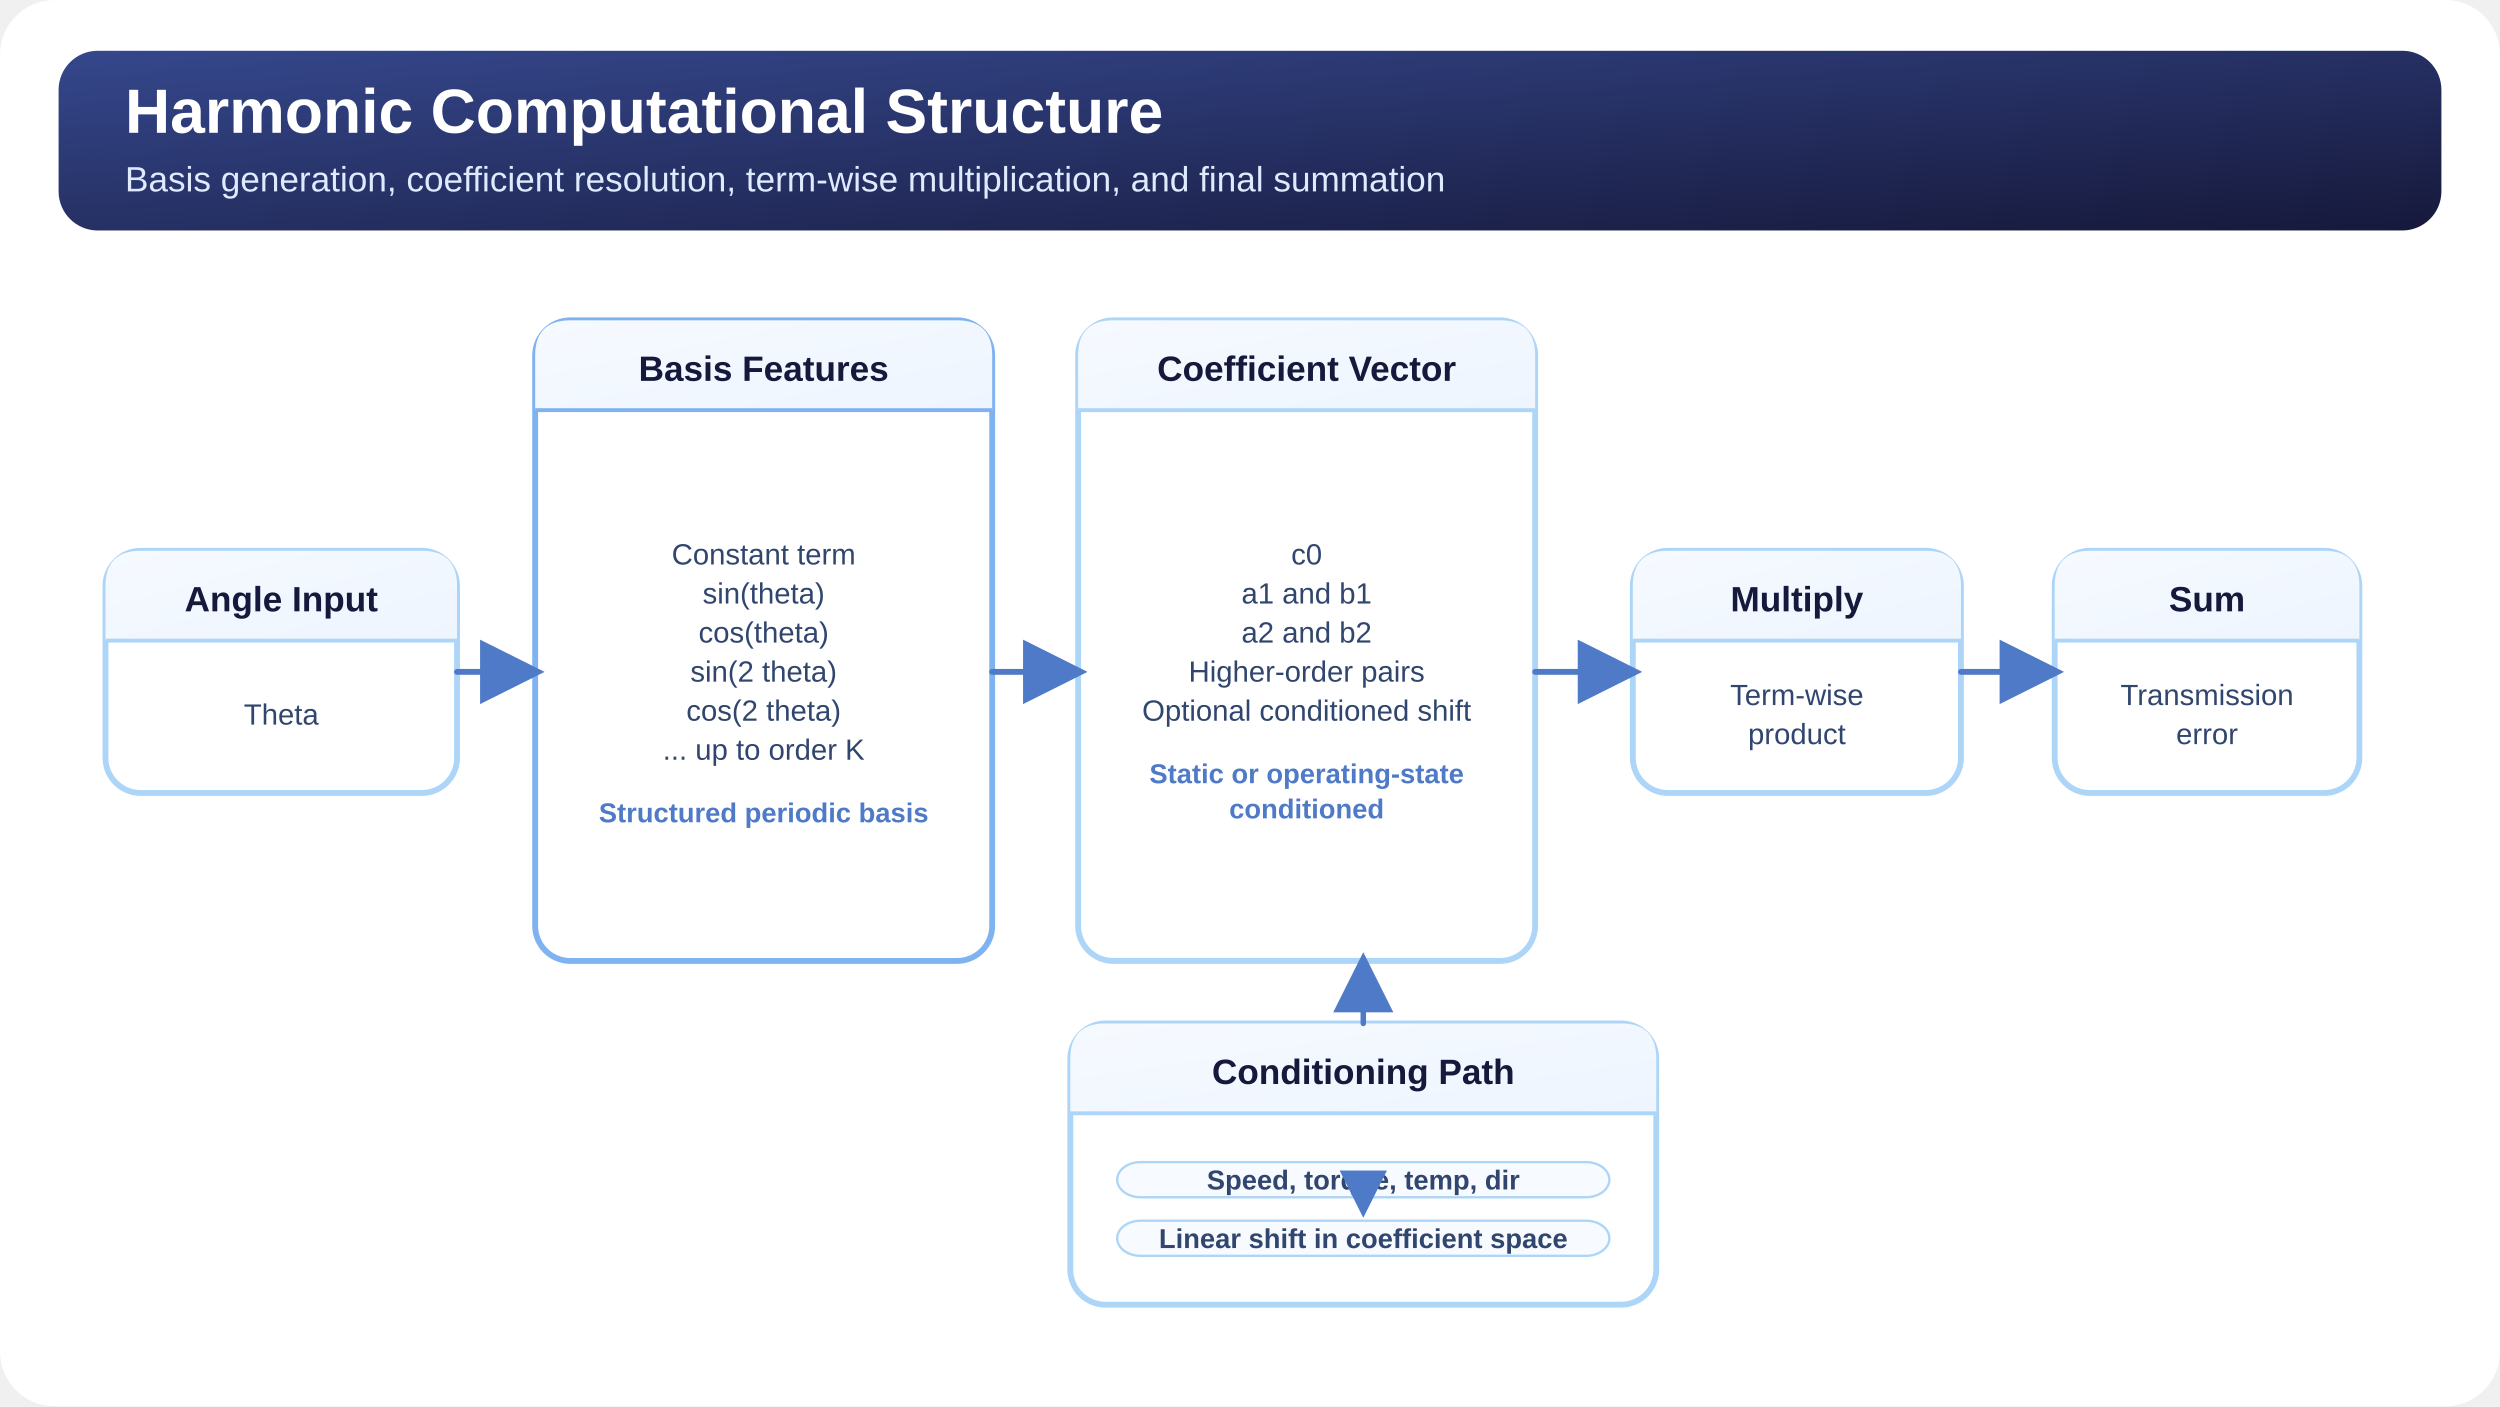
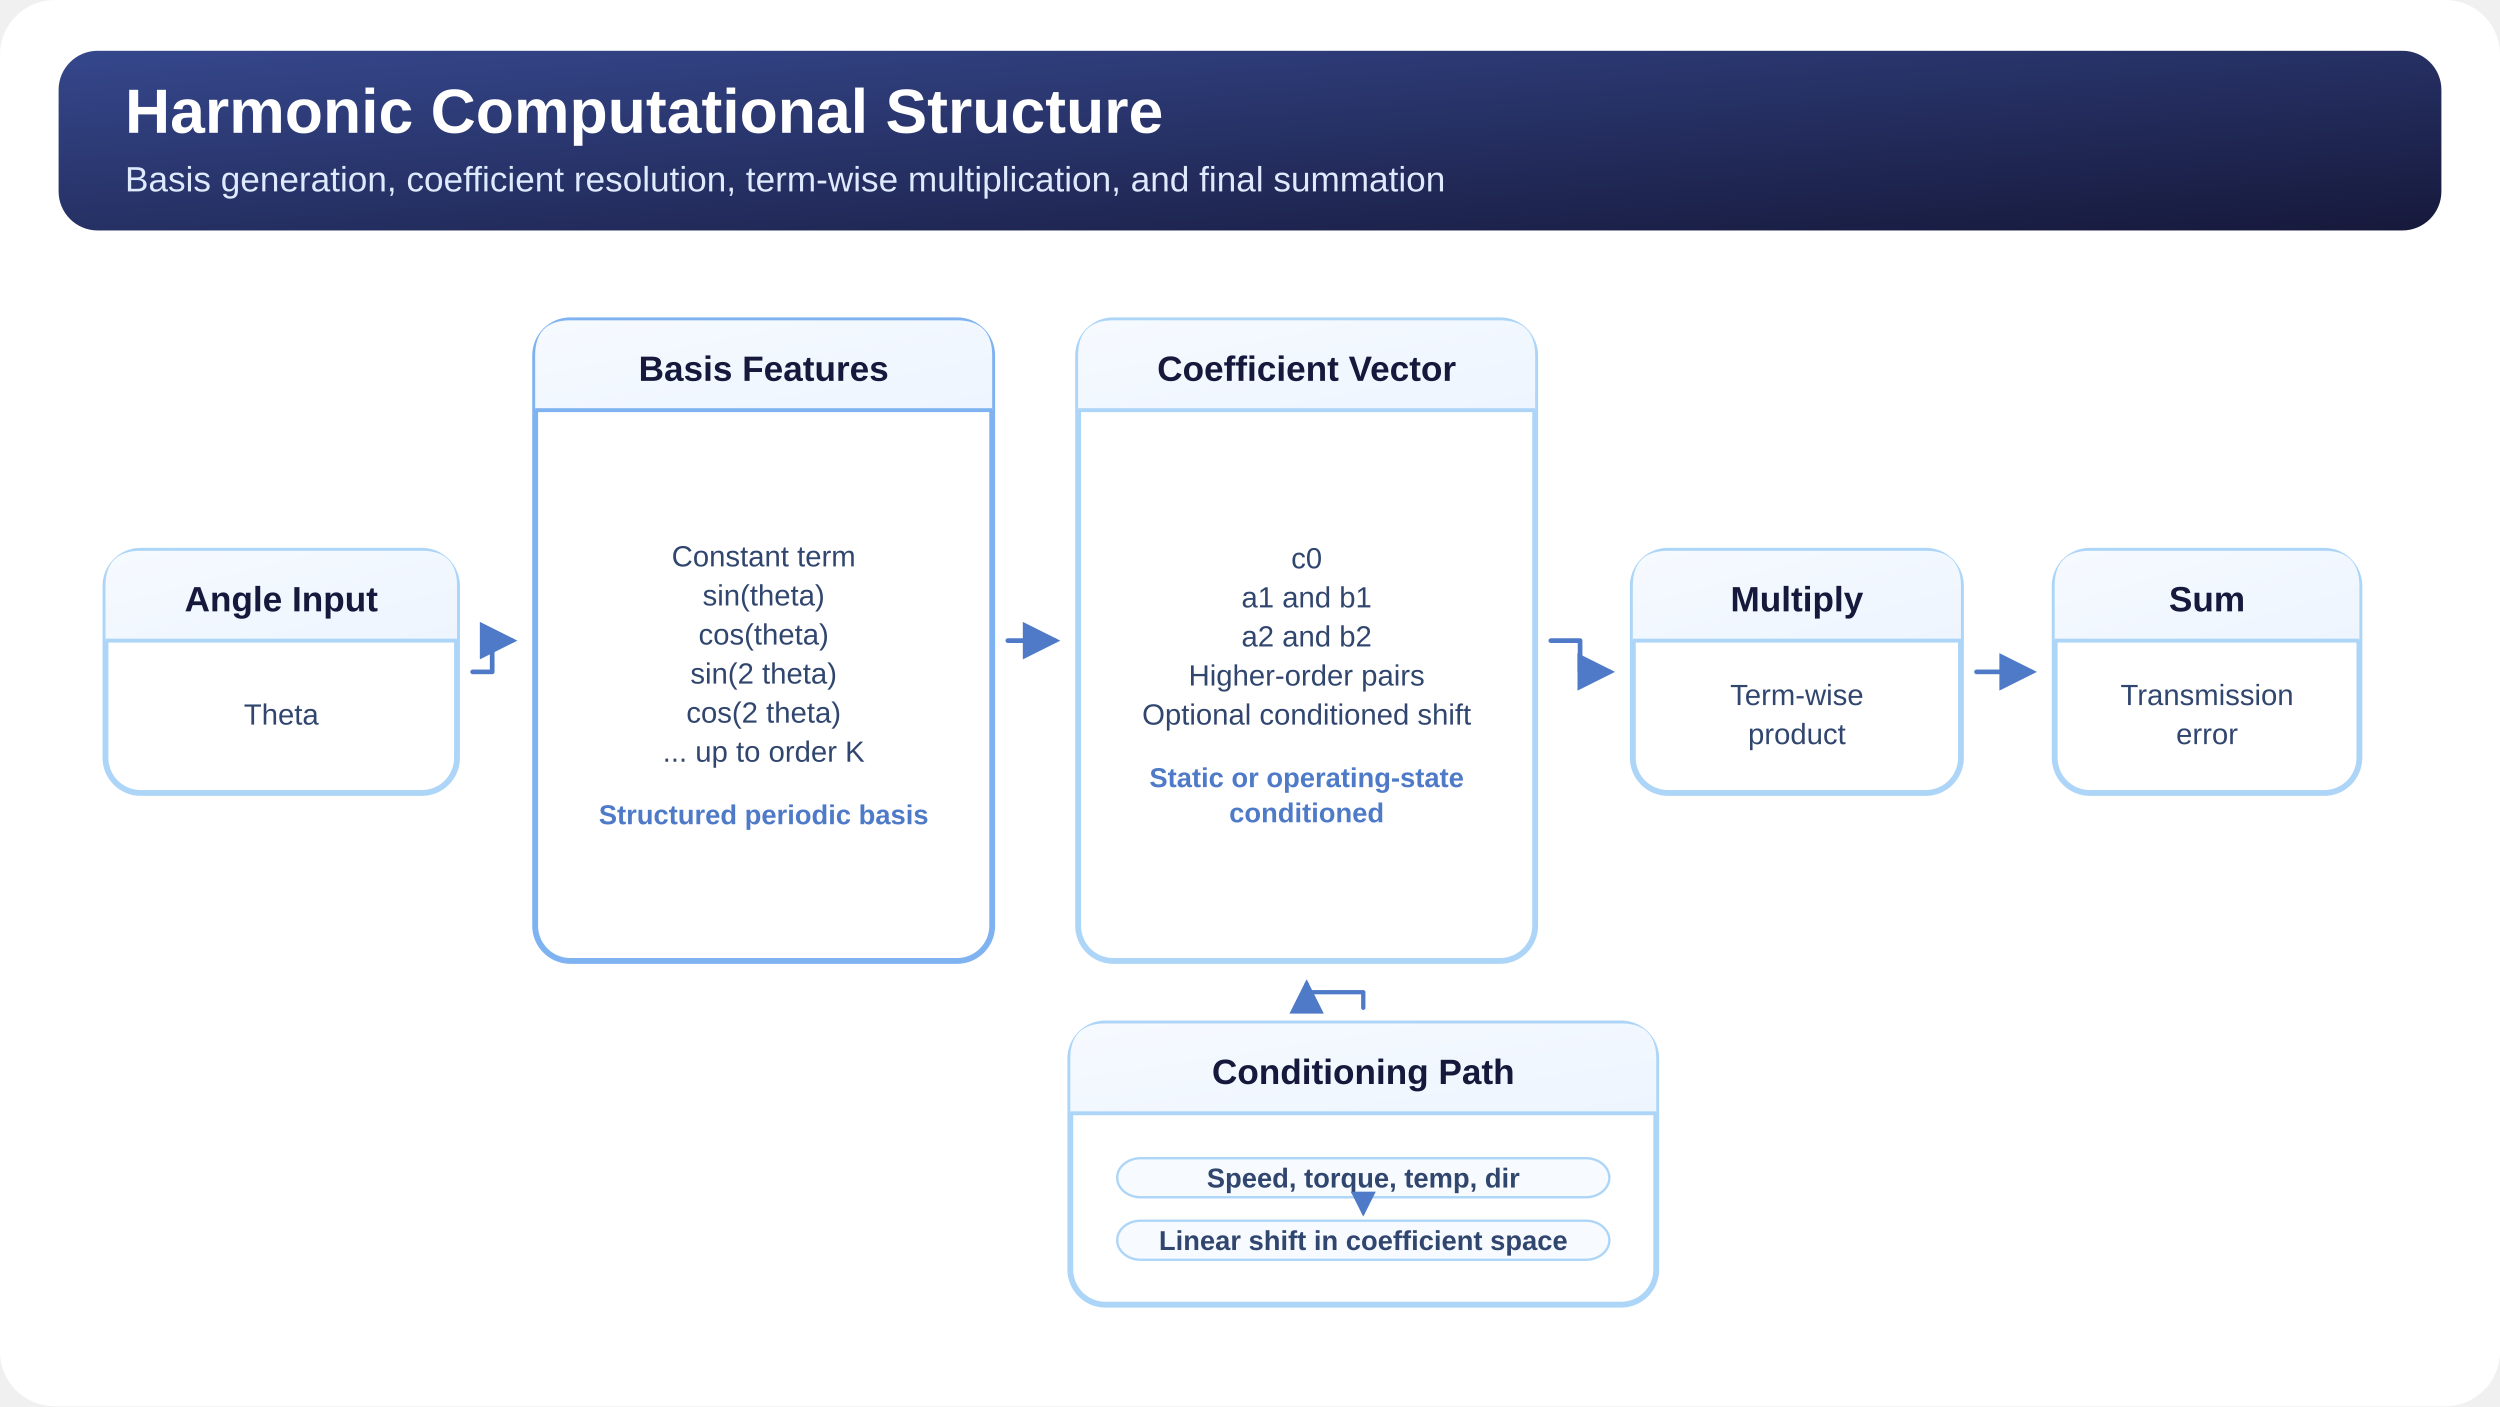
<svg xmlns="http://www.w3.org/2000/svg" width="1280" height="720" viewBox="0 0 1280 720" role="img" aria-labelledby="title desc">
  <defs>
    <linearGradient id="canvas_header" x1="0" y1="0" x2="1" y2="1">
      <stop offset="0%" stop-color="#35478C" />
      <stop offset="100%" stop-color="#16193B" />
    </linearGradient>
    <linearGradient id="card_header" x1="0" y1="0" x2="1" y2="1">
      <stop offset="0%" stop-color="#F6FAFF" />
      <stop offset="100%" stop-color="#EEF5FF" />
    </linearGradient>
-     <marker id="arrow_head" markerWidth="11" markerHeight="11" refX="9.4" refY="5.5" orient="auto" markerUnits="strokeWidth">
-       <path d="M0,0 L11,5.5 L0,11 Z" fill="#4E7AC7" />
+     <marker id="arrow_head" markerWidth="8" markerHeight="8" refX="6.8" refY="4" orient="auto" markerUnits="strokeWidth">
+       <path d="M0,0 L8,4 L0,8 Z" fill="#4E7AC7" />
    </marker>
    <style>
      .canvas-title { font: 700 32px 'Segoe UI', Arial, sans-serif; fill: #ffffff; }
      .canvas-subtitle { font: 500 18px 'Segoe UI', Arial, sans-serif; fill: #dfeaff; }
      .card-title { font: 700 18px 'Segoe UI', Arial, sans-serif; fill: #16193B; }
      .card-text { font: 500 15px 'Segoe UI', Arial, sans-serif; fill: #31466E; }
      .card-note { font: 600 14px 'Segoe UI', Arial, sans-serif; fill: #4E7AC7; }
      .label { font: 700 16px 'Segoe UI', Arial, sans-serif; fill: #16193B; }
      .tiny { font: 600 14px 'Segoe UI', Arial, sans-serif; fill: #4E7AC7; }
      .node-label { font: 700 12px 'Segoe UI', Arial, sans-serif; fill: #16193B; }
      .node-small-label { font: 700 11px 'Segoe UI', Arial, sans-serif; fill: #16193B; }
      .flow-row-text { font: 600 14px 'Segoe UI', Arial, sans-serif; fill: #31466E; }
    </style>
  </defs>
  <rect x="0" y="0" width="1280" height="720" rx="28" fill="#FFFFFF" />
  <rect x="30" y="26" width="1220" height="92" rx="20" fill="url(#canvas_header)" />
  <text x="64" y="68" class="canvas-title">Harmonic Computational Structure</text>
  <text x="64" y="98" class="canvas-subtitle">Basis generation, coefficient resolution, term-wise multiplication, and final summation</text>
  <g transform="translate(0,24.0)">
    <rect x="54" y="258" width="180" height="124" rx="18" fill="#FFFFFF" stroke="#ADD5F7" stroke-width="3" />
    <path d="M72, 258 H216 Q234, 258 234, 276 V304 H54 V276 Q54, 258 72, 258 Z" fill="url(#card_header)" />
    <line x1="54" y1="304" x2="234" y2="304" stroke="#ADD5F7" stroke-width="2" />
    <text x="144" y="289" text-anchor="middle" class="card-title">Angle Input</text>
    <text x="144.0" y="347.0" text-anchor="middle" class="card-text">Theta</text>
    <rect x="274" y="140" width="234" height="328" rx="18" fill="#FFFFFF" stroke="#7FB2F0" stroke-width="3" />
    <path d="M292, 140 H490 Q508, 140 508, 158 V186 H274 V158 Q274, 140 292, 140 Z" fill="url(#card_header)" />
    <line x1="274" y1="186" x2="508" y2="186" stroke="#7FB2F0" stroke-width="2" />
    <text x="391" y="171" text-anchor="middle" class="card-title">Basis Features</text>
-     <text x="391.0" y="265.0" text-anchor="middle" class="card-text">Constant term</text>
-     <text x="391.0" y="285.0" text-anchor="middle" class="card-text">sin(theta)</text>
-     <text x="391.0" y="305.0" text-anchor="middle" class="card-text">cos(theta)</text>
-     <text x="391.0" y="325.0" text-anchor="middle" class="card-text">sin(2 theta)</text>
-     <text x="391.0" y="345.0" text-anchor="middle" class="card-text">cos(2 theta)</text>
-     <text x="391.0" y="365.0" text-anchor="middle" class="card-text">... up to order K</text>
-     <text x="391.0" y="397.0" text-anchor="middle" class="card-note">Structured periodic basis</text>
+     <text x="391.0" y="266.0" text-anchor="middle" class="card-text">Constant term</text>
+     <text x="391.0" y="286.0" text-anchor="middle" class="card-text">sin(theta)</text>
+     <text x="391.0" y="306.0" text-anchor="middle" class="card-text">cos(theta)</text>
+     <text x="391.0" y="326.0" text-anchor="middle" class="card-text">sin(2 theta)</text>
+     <text x="391.0" y="346.0" text-anchor="middle" class="card-text">cos(2 theta)</text>
+     <text x="391.0" y="366.0" text-anchor="middle" class="card-text">... up to order K</text>
+     <text x="391.0" y="398.0" text-anchor="middle" class="card-note">Structured periodic basis</text>
    <rect x="552" y="140" width="234" height="328" rx="18" fill="#FFFFFF" stroke="#ADD5F7" stroke-width="3" />
    <path d="M570, 140 H768 Q786, 140 786, 158 V186 H552 V158 Q552, 140 570, 140 Z" fill="url(#card_header)" />
    <line x1="552" y1="186" x2="786" y2="186" stroke="#ADD5F7" stroke-width="2" />
    <text x="669" y="171" text-anchor="middle" class="card-title">Coefficient Vector</text>
-     <text x="669.0" y="265.0" text-anchor="middle" class="card-text">c0</text>
-     <text x="669.0" y="285.0" text-anchor="middle" class="card-text">a1 and b1</text>
-     <text x="669.0" y="305.0" text-anchor="middle" class="card-text">a2 and b2</text>
-     <text x="669.0" y="325.0" text-anchor="middle" class="card-text">Higher-order pairs</text>
-     <text x="669.0" y="345.0" text-anchor="middle" class="card-text">Optional conditioned shift</text>
-     <text x="669.0" y="377.0" text-anchor="middle" class="card-note">Static or operating-state</text>
-     <text x="669.0" y="395.0" text-anchor="middle" class="card-note">conditioned</text>
+     <text x="669.0" y="267.0" text-anchor="middle" class="card-text">c0</text>
+     <text x="669.0" y="287.0" text-anchor="middle" class="card-text">a1 and b1</text>
+     <text x="669.0" y="307.0" text-anchor="middle" class="card-text">a2 and b2</text>
+     <text x="669.0" y="327.0" text-anchor="middle" class="card-text">Higher-order pairs</text>
+     <text x="669.0" y="347.0" text-anchor="middle" class="card-text">Optional conditioned shift</text>
+     <text x="669.0" y="379.0" text-anchor="middle" class="card-note">Static or operating-state</text>
+     <text x="669.0" y="397.0" text-anchor="middle" class="card-note">conditioned</text>
    <rect x="836" y="258" width="168" height="124" rx="18" fill="#FFFFFF" stroke="#ADD5F7" stroke-width="3" />
    <path d="M854, 258 H986 Q1004, 258 1004, 276 V304 H836 V276 Q836, 258 854, 258 Z" fill="url(#card_header)" />
    <line x1="836" y1="304" x2="1004" y2="304" stroke="#ADD5F7" stroke-width="2" />
    <text x="920" y="289" text-anchor="middle" class="card-title">Multiply</text>
    <text x="920.0" y="337.0" text-anchor="middle" class="card-text">Term-wise</text>
    <text x="920.0" y="357.0" text-anchor="middle" class="card-text">product</text>
    <rect x="1052" y="258" width="156" height="124" rx="18" fill="#FFFFFF" stroke="#ADD5F7" stroke-width="3" />
    <path d="M1070, 258 H1190 Q1208, 258 1208, 276 V304 H1052 V276 Q1052, 258 1070, 258 Z" fill="url(#card_header)" />
    <line x1="1052" y1="304" x2="1208" y2="304" stroke="#ADD5F7" stroke-width="2" />
    <text x="1130" y="289" text-anchor="middle" class="card-title">Sum</text>
    <text x="1130.0" y="337.0" text-anchor="middle" class="card-text">Transmission</text>
    <text x="1130.0" y="357.0" text-anchor="middle" class="card-text">error</text>
-     <line x1="234.0" y1="320.0" x2="274.0" y2="320.0" stroke="#4E7AC7" stroke-width="3.0" stroke-linecap="round" marker-end="url(#arrow_head)" />
-     <line x1="508.0" y1="320.0" x2="552.0" y2="320.0" stroke="#4E7AC7" stroke-width="3.0" stroke-linecap="round" marker-end="url(#arrow_head)" />
-     <line x1="786.0" y1="320.0" x2="836.0" y2="320.0" stroke="#4E7AC7" stroke-width="3.0" stroke-linecap="round" marker-end="url(#arrow_head)" />
-     <line x1="1004.0" y1="320.0" x2="1052.0" y2="320.0" stroke="#4E7AC7" stroke-width="3.0" stroke-linecap="round" marker-end="url(#arrow_head)" />
+     <path d="M242.0,320.0 L252.0,320.0 L252.0,304.0 L262.0,304.0" fill="none" stroke="#4E7AC7" stroke-width="2.4" stroke-linejoin="round" stroke-linecap="round" marker-end="url(#arrow_head)" />
+     <path d="M516.0,304.0 L528.0,304.0 L528.0,304.0 L540.0,304.0" fill="none" stroke="#4E7AC7" stroke-width="2.4" stroke-linejoin="round" stroke-linecap="round" marker-end="url(#arrow_head)" />
+     <path d="M794.0,304.0 L809.0,304.0 L809.0,320.0 L824.0,320.0" fill="none" stroke="#4E7AC7" stroke-width="2.4" stroke-linejoin="round" stroke-linecap="round" marker-end="url(#arrow_head)" />
+     <path d="M1012.0,320.0 L1026.0,320.0 L1026.0,320.0 L1040.0,320.0" fill="none" stroke="#4E7AC7" stroke-width="2.4" stroke-linejoin="round" stroke-linecap="round" marker-end="url(#arrow_head)" />
    <rect x="548" y="500" width="300" height="144" rx="18" fill="#FFFFFF" stroke="#ADD5F7" stroke-width="3" />
    <path d="M566, 500 H830 Q848, 500 848, 518 V546 H548 V518 Q548, 500 566, 500 Z" fill="url(#card_header)" />
    <line x1="548" y1="546" x2="848" y2="546" stroke="#ADD5F7" stroke-width="2" />
    <text x="698.0" y="531" text-anchor="middle" class="card-title">Conditioning Path</text>
-     <rect x="572" y="571.0" width="252" height="18" rx="12" fill="#F7FBFF" stroke="#ADD5F7" stroke-width="1.2" />
-     <text x="698.0" y="585.0" text-anchor="middle" class="flow-row-text">Speed, torque, temp, dir</text>
-     <line x1="698.0" y1="592.0" x2="698.0" y2="596.0" stroke="#4E7AC7" stroke-width="2.2" stroke-linecap="round" marker-end="url(#arrow_head)" />
-     <rect x="572" y="601.0" width="252" height="18" rx="12" fill="#F7FBFF" stroke="#ADD5F7" stroke-width="1.2" />
-     <text x="698.0" y="615.0" text-anchor="middle" class="flow-row-text">Linear shift in coefficient space</text>
-     <line x1="698.0" y1="500.0" x2="698.0" y2="468.0" stroke="#4E7AC7" stroke-width="2.8" stroke-linecap="round" marker-end="url(#arrow_head)" />
+     <rect x="572" y="569.0" width="252" height="20" rx="12" fill="#F7FBFF" stroke="#ADD5F7" stroke-width="1.2" />
+     <text x="698.0" y="584.0" text-anchor="middle" class="flow-row-text">Speed, torque, temp, dir</text>
+     <line x1="698.0" y1="592.0" x2="698.0" y2="597.0" stroke="#4E7AC7" stroke-width="1.6" stroke-linecap="round" marker-end="url(#arrow_head)" />
+     <rect x="572" y="601.0" width="252" height="20" rx="12" fill="#F7FBFF" stroke="#ADD5F7" stroke-width="1.2" />
+     <text x="698.0" y="616.0" text-anchor="middle" class="flow-row-text">Linear shift in coefficient space</text>
+     <path d="M698.0,492.0 L698.0,484.0 L669.0,484.0 L669.0,480.0" fill="none" stroke="#4E7AC7" stroke-width="2.2" stroke-linejoin="round" stroke-linecap="round" marker-end="url(#arrow_head)" />
  </g>
</svg>
